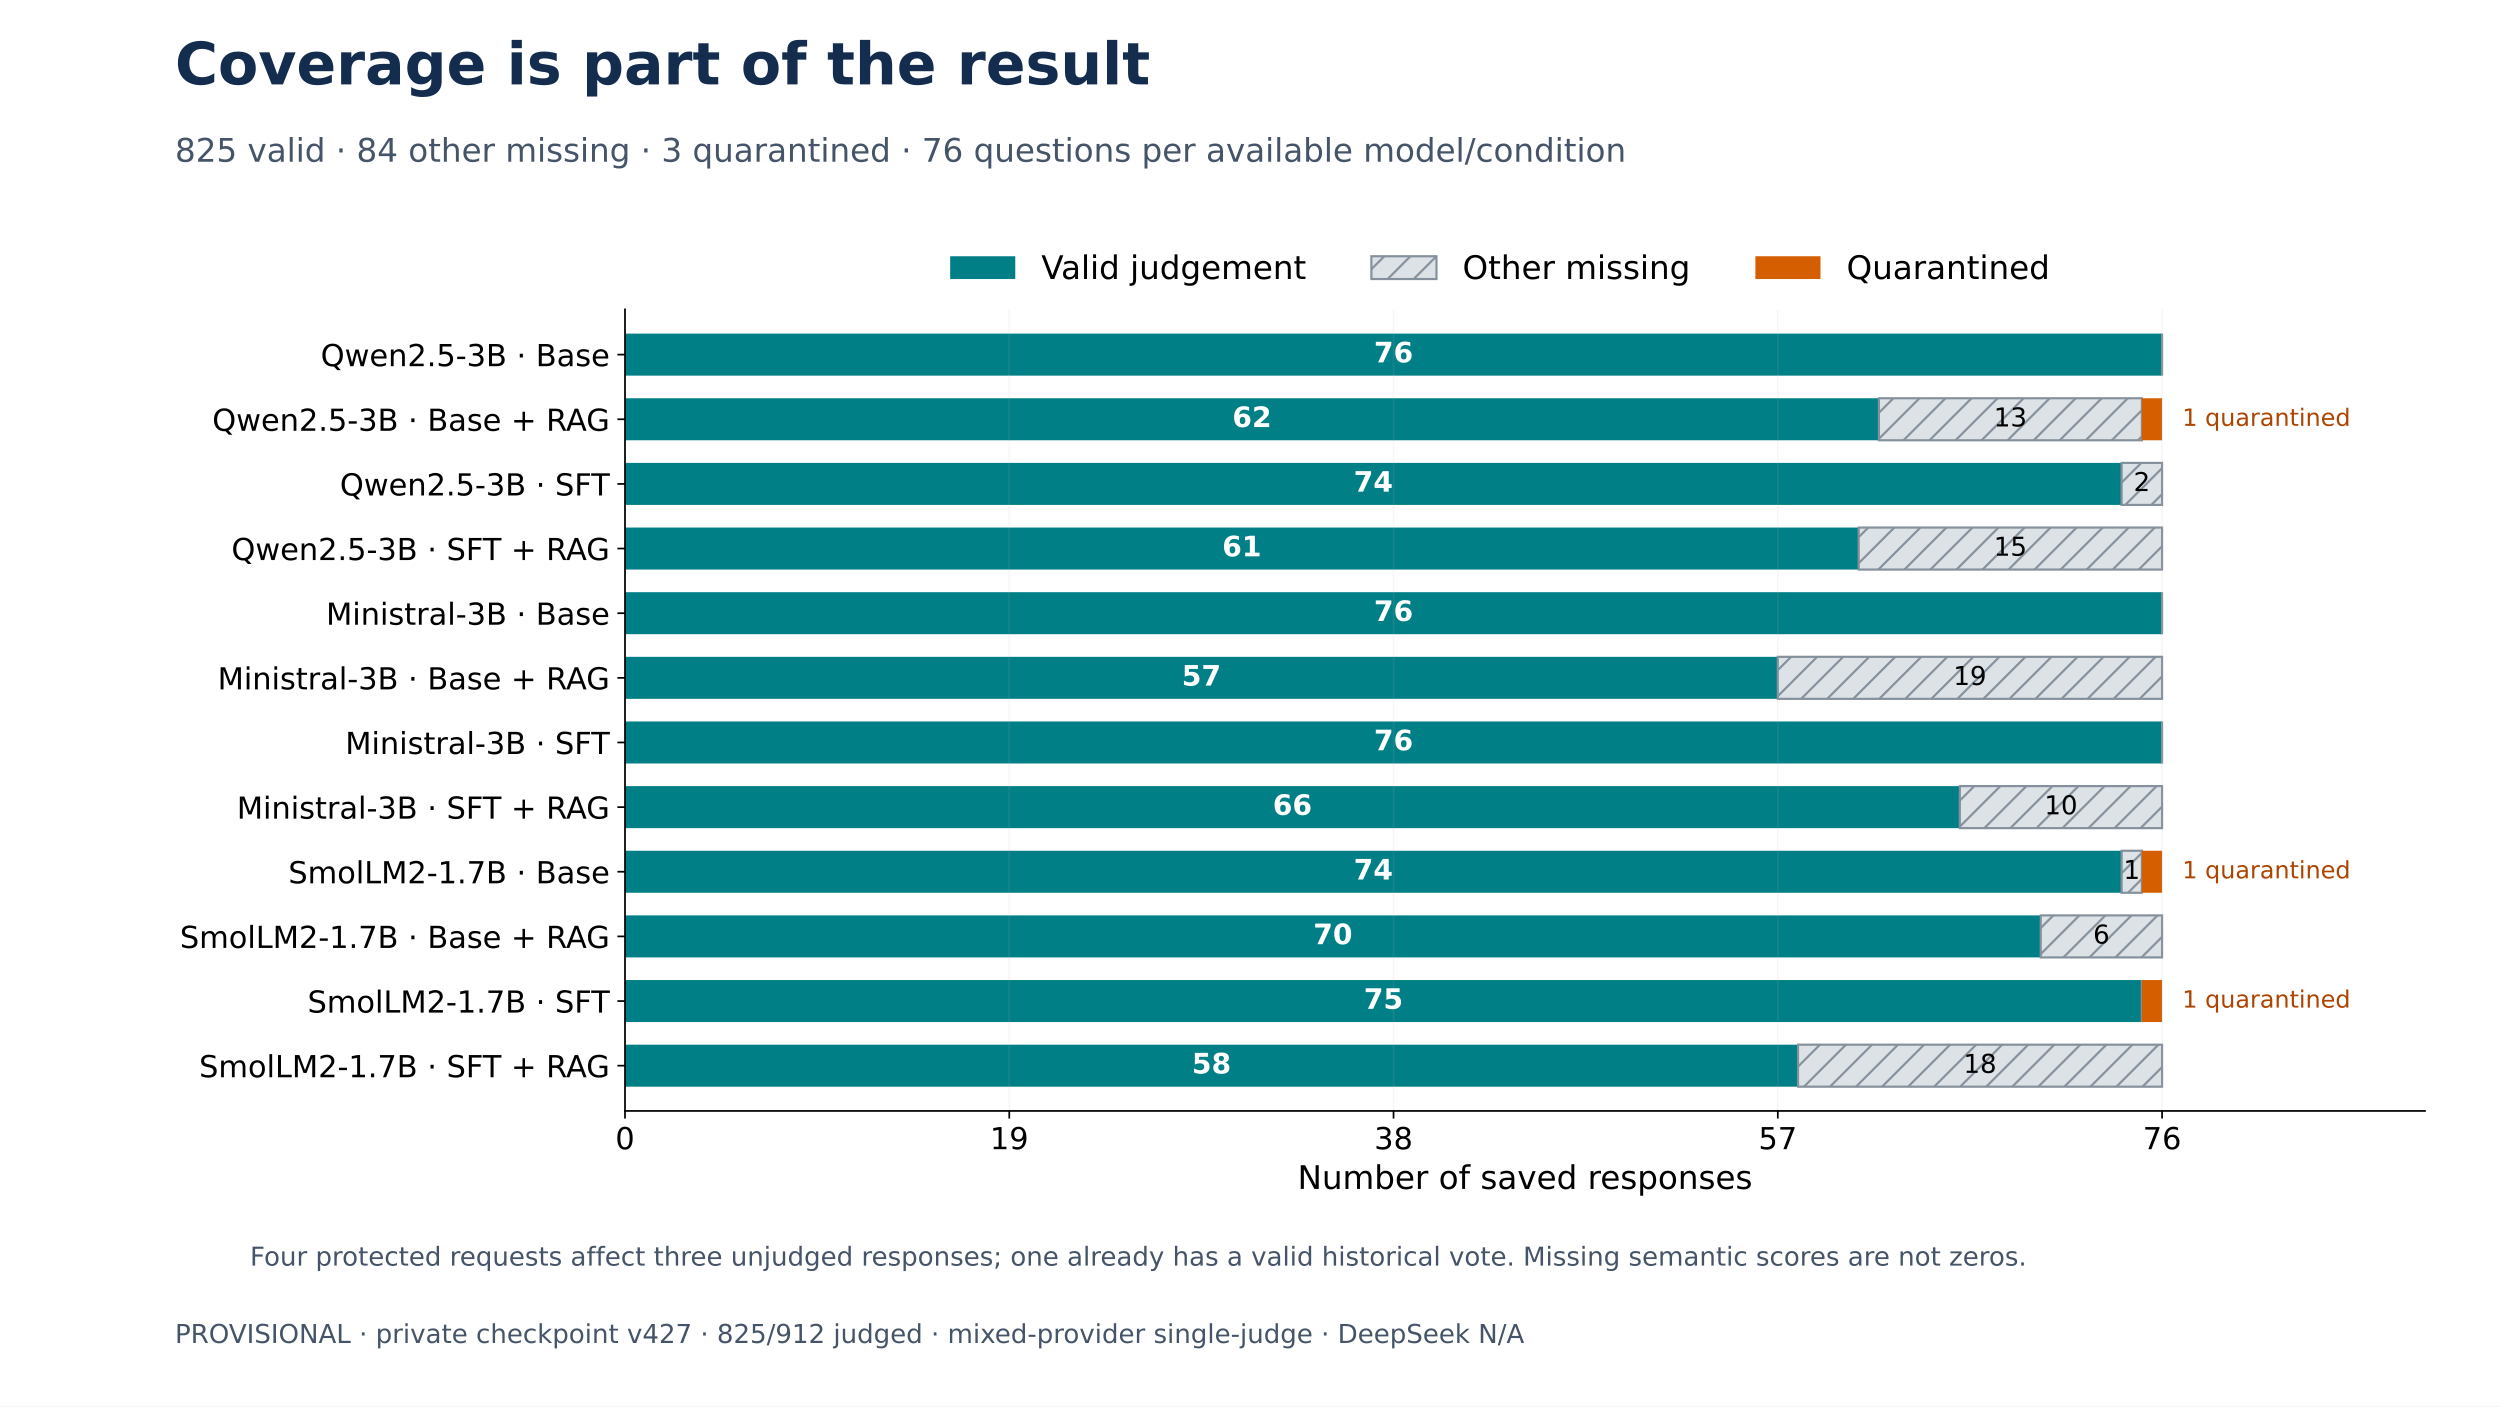
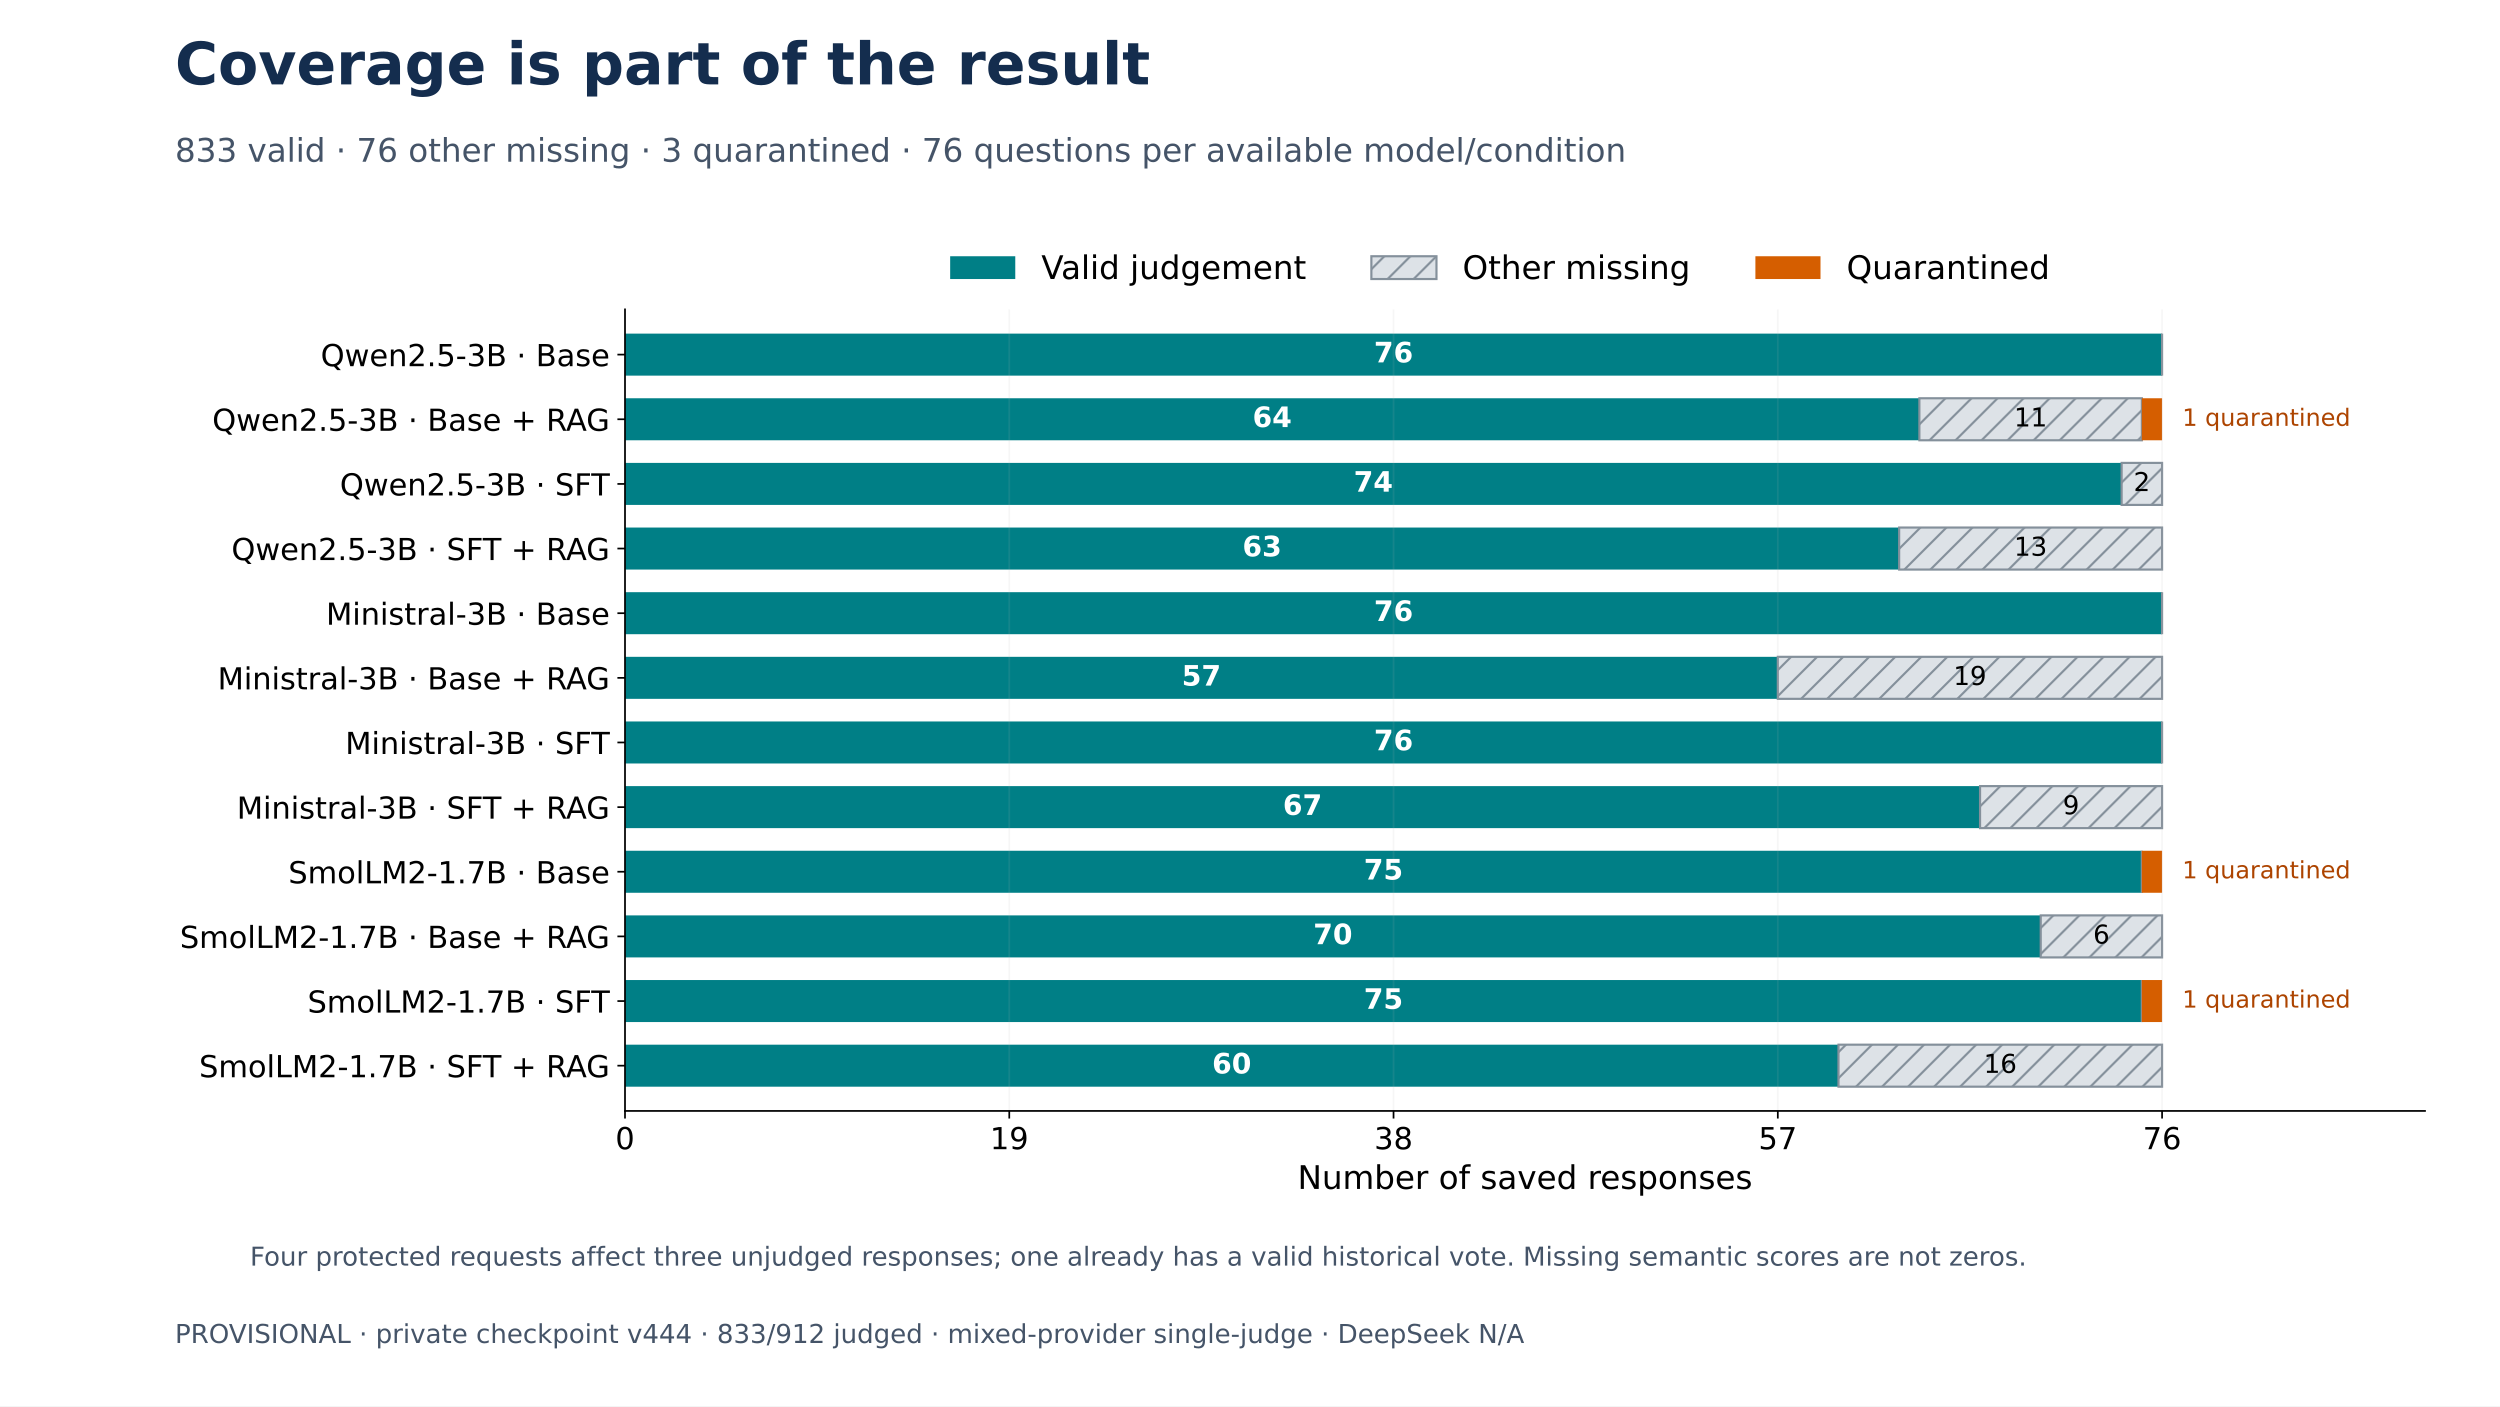
<svg xmlns="http://www.w3.org/2000/svg" xmlns:xlink="http://www.w3.org/1999/xlink" width="1152pt" height="648pt" viewBox="0 0 1152 648" version="1.1">
  <defs>
    <style type="text/css">*{stroke-linejoin: round; stroke-linecap: butt}</style>
  </defs>
  <g id="figure_1">
    <g id="patch_1">
      <path d="M 0 648  L 1152 648  L 1152 0  L 0 0  z " style="fill: #ffffff" />
    </g>
    <g id="axes_1">
      <g id="patch_2">
        <path d="M 288 511.92  L 1117.44 511.92  L 1117.44 142.56  L 288 142.56  z " style="fill: #ffffff" />
      </g>
      <g id="patch_3">
-         <path d="M 288 153.73  L 996.286 153.73  L 996.286 173.092  L 288 173.092  z " clip-path="url(#pb1cf1b9061)" style="fill: #007f86" />
+         <path d="M 288 153.73  L 996.286 153.73  L 996.286 173.092  L 288 173.092  z " clip-path="url(#pff81cdce51)" style="fill: #007f86" />
      </g>
      <g id="patch_4">
-         <path d="M 996.286 153.73  L 996.286 153.73  L 996.286 173.092  L 996.286 173.092  z " clip-path="url(#pb1cf1b9061)" style="fill: url(#h47fca01922); stroke: #84909b; stroke-linejoin: miter" />
+         <path d="M 996.286 153.73  L 996.286 153.73  L 996.286 173.092  L 996.286 173.092  z " clip-path="url(#pff81cdce51)" style="fill: url(#hf459a24f57); stroke: #84909b; stroke-linejoin: miter" />
      </g>
      <g id="patch_5">
-         <path d="M 996.286 153.73  L 996.286 153.73  L 996.286 173.092  L 996.286 173.092  z " clip-path="url(#pb1cf1b9061)" style="fill: #d55e00" />
+         <path d="M 996.286 153.73  L 996.286 153.73  L 996.286 173.092  L 996.286 173.092  z " clip-path="url(#pff81cdce51)" style="fill: #d55e00" />
      </g>
      <g id="patch_6">
-         <path d="M 288 183.517  L 865.812 183.517  L 865.812 202.879  L 288 202.879  z " clip-path="url(#pb1cf1b9061)" style="fill: #007f86" />
+         <path d="M 288 183.517  L 884.451 183.517  L 884.451 202.879  L 288 202.879  z " clip-path="url(#pff81cdce51)" style="fill: #007f86" />
      </g>
      <g id="patch_7">
-         <path d="M 865.812 183.517  L 986.966 183.517  L 986.966 202.879  L 865.812 202.879  z " clip-path="url(#pb1cf1b9061)" style="fill: url(#h47fca01922); stroke: #84909b; stroke-linejoin: miter" />
+         <path d="M 884.451 183.517  L 986.966 183.517  L 986.966 202.879  L 884.451 202.879  z " clip-path="url(#pff81cdce51)" style="fill: url(#hf459a24f57); stroke: #84909b; stroke-linejoin: miter" />
      </g>
      <g id="patch_8">
-         <path d="M 986.966 183.517  L 996.286 183.517  L 996.286 202.879  L 986.966 202.879  z " clip-path="url(#pb1cf1b9061)" style="fill: #d55e00" />
+         <path d="M 986.966 183.517  L 996.286 183.517  L 996.286 202.879  L 986.966 202.879  z " clip-path="url(#pff81cdce51)" style="fill: #d55e00" />
      </g>
      <g id="patch_9">
-         <path d="M 288 213.304  L 977.647 213.304  L 977.647 232.666  L 288 232.666  z " clip-path="url(#pb1cf1b9061)" style="fill: #007f86" />
+         <path d="M 288 213.304  L 977.647 213.304  L 977.647 232.666  L 288 232.666  z " clip-path="url(#pff81cdce51)" style="fill: #007f86" />
      </g>
      <g id="patch_10">
-         <path d="M 977.647 213.304  L 996.286 213.304  L 996.286 232.666  L 977.647 232.666  z " clip-path="url(#pb1cf1b9061)" style="fill: url(#h47fca01922); stroke: #84909b; stroke-linejoin: miter" />
+         <path d="M 977.647 213.304  L 996.286 213.304  L 996.286 232.666  L 977.647 232.666  z " clip-path="url(#pff81cdce51)" style="fill: url(#hf459a24f57); stroke: #84909b; stroke-linejoin: miter" />
      </g>
      <g id="patch_11">
-         <path d="M 996.286 213.304  L 996.286 213.304  L 996.286 232.666  L 996.286 232.666  z " clip-path="url(#pb1cf1b9061)" style="fill: #d55e00" />
+         <path d="M 996.286 213.304  L 996.286 213.304  L 996.286 232.666  L 996.286 232.666  z " clip-path="url(#pff81cdce51)" style="fill: #d55e00" />
      </g>
      <g id="patch_12">
-         <path d="M 288 243.091  L 856.493 243.091  L 856.493 262.453  L 288 262.453  z " clip-path="url(#pb1cf1b9061)" style="fill: #007f86" />
+         <path d="M 288 243.091  L 875.132 243.091  L 875.132 262.453  L 288 262.453  z " clip-path="url(#pff81cdce51)" style="fill: #007f86" />
      </g>
      <g id="patch_13">
-         <path d="M 856.493 243.091  L 996.286 243.091  L 996.286 262.453  L 856.493 262.453  z " clip-path="url(#pb1cf1b9061)" style="fill: url(#h47fca01922); stroke: #84909b; stroke-linejoin: miter" />
+         <path d="M 875.132 243.091  L 996.286 243.091  L 996.286 262.453  L 875.132 262.453  z " clip-path="url(#pff81cdce51)" style="fill: url(#hf459a24f57); stroke: #84909b; stroke-linejoin: miter" />
      </g>
      <g id="patch_14">
-         <path d="M 996.286 243.091  L 996.286 243.091  L 996.286 262.453  L 996.286 262.453  z " clip-path="url(#pb1cf1b9061)" style="fill: #d55e00" />
+         <path d="M 996.286 243.091  L 996.286 243.091  L 996.286 262.453  L 996.286 262.453  z " clip-path="url(#pff81cdce51)" style="fill: #d55e00" />
      </g>
      <g id="patch_15">
-         <path d="M 288 272.879  L 996.286 272.879  L 996.286 292.24  L 288 292.24  z " clip-path="url(#pb1cf1b9061)" style="fill: #007f86" />
+         <path d="M 288 272.879  L 996.286 272.879  L 996.286 292.24  L 288 292.24  z " clip-path="url(#pff81cdce51)" style="fill: #007f86" />
      </g>
      <g id="patch_16">
-         <path d="M 996.286 272.879  L 996.286 272.879  L 996.286 292.24  L 996.286 292.24  z " clip-path="url(#pb1cf1b9061)" style="fill: url(#h47fca01922); stroke: #84909b; stroke-linejoin: miter" />
+         <path d="M 996.286 272.879  L 996.286 272.879  L 996.286 292.24  L 996.286 292.24  z " clip-path="url(#pff81cdce51)" style="fill: url(#hf459a24f57); stroke: #84909b; stroke-linejoin: miter" />
      </g>
      <g id="patch_17">
-         <path d="M 996.286 272.879  L 996.286 272.879  L 996.286 292.24  L 996.286 292.24  z " clip-path="url(#pb1cf1b9061)" style="fill: #d55e00" />
+         <path d="M 996.286 272.879  L 996.286 272.879  L 996.286 292.24  L 996.286 292.24  z " clip-path="url(#pff81cdce51)" style="fill: #d55e00" />
      </g>
      <g id="patch_18">
-         <path d="M 288 302.666  L 819.214 302.666  L 819.214 322.027  L 288 322.027  z " clip-path="url(#pb1cf1b9061)" style="fill: #007f86" />
+         <path d="M 288 302.666  L 819.214 302.666  L 819.214 322.027  L 288 322.027  z " clip-path="url(#pff81cdce51)" style="fill: #007f86" />
      </g>
      <g id="patch_19">
-         <path d="M 819.214 302.666  L 996.286 302.666  L 996.286 322.027  L 819.214 322.027  z " clip-path="url(#pb1cf1b9061)" style="fill: url(#h47fca01922); stroke: #84909b; stroke-linejoin: miter" />
+         <path d="M 819.214 302.666  L 996.286 302.666  L 996.286 322.027  L 819.214 322.027  z " clip-path="url(#pff81cdce51)" style="fill: url(#hf459a24f57); stroke: #84909b; stroke-linejoin: miter" />
      </g>
      <g id="patch_20">
-         <path d="M 996.286 302.666  L 996.286 302.666  L 996.286 322.027  L 996.286 322.027  z " clip-path="url(#pb1cf1b9061)" style="fill: #d55e00" />
+         <path d="M 996.286 302.666  L 996.286 302.666  L 996.286 322.027  L 996.286 322.027  z " clip-path="url(#pff81cdce51)" style="fill: #d55e00" />
      </g>
      <g id="patch_21">
-         <path d="M 288 332.453  L 996.286 332.453  L 996.286 351.814  L 288 351.814  z " clip-path="url(#pb1cf1b9061)" style="fill: #007f86" />
+         <path d="M 288 332.453  L 996.286 332.453  L 996.286 351.814  L 288 351.814  z " clip-path="url(#pff81cdce51)" style="fill: #007f86" />
      </g>
      <g id="patch_22">
-         <path d="M 996.286 332.453  L 996.286 332.453  L 996.286 351.814  L 996.286 351.814  z " clip-path="url(#pb1cf1b9061)" style="fill: url(#h47fca01922); stroke: #84909b; stroke-linejoin: miter" />
+         <path d="M 996.286 332.453  L 996.286 332.453  L 996.286 351.814  L 996.286 351.814  z " clip-path="url(#pff81cdce51)" style="fill: url(#hf459a24f57); stroke: #84909b; stroke-linejoin: miter" />
      </g>
      <g id="patch_23">
-         <path d="M 996.286 332.453  L 996.286 332.453  L 996.286 351.814  L 996.286 351.814  z " clip-path="url(#pb1cf1b9061)" style="fill: #d55e00" />
+         <path d="M 996.286 332.453  L 996.286 332.453  L 996.286 351.814  L 996.286 351.814  z " clip-path="url(#pff81cdce51)" style="fill: #d55e00" />
      </g>
      <g id="patch_24">
-         <path d="M 288 362.24  L 903.09 362.24  L 903.09 381.601  L 288 381.601  z " clip-path="url(#pb1cf1b9061)" style="fill: #007f86" />
+         <path d="M 288 362.24  L 912.41 362.24  L 912.41 381.601  L 288 381.601  z " clip-path="url(#pff81cdce51)" style="fill: #007f86" />
      </g>
      <g id="patch_25">
-         <path d="M 903.09 362.24  L 996.286 362.24  L 996.286 381.601  L 903.09 381.601  z " clip-path="url(#pb1cf1b9061)" style="fill: url(#h47fca01922); stroke: #84909b; stroke-linejoin: miter" />
+         <path d="M 912.41 362.24  L 996.286 362.24  L 996.286 381.601  L 912.41 381.601  z " clip-path="url(#pff81cdce51)" style="fill: url(#hf459a24f57); stroke: #84909b; stroke-linejoin: miter" />
      </g>
      <g id="patch_26">
-         <path d="M 996.286 362.24  L 996.286 362.24  L 996.286 381.601  L 996.286 381.601  z " clip-path="url(#pb1cf1b9061)" style="fill: #d55e00" />
+         <path d="M 996.286 362.24  L 996.286 362.24  L 996.286 381.601  L 996.286 381.601  z " clip-path="url(#pff81cdce51)" style="fill: #d55e00" />
      </g>
      <g id="patch_27">
-         <path d="M 288 392.027  L 977.647 392.027  L 977.647 411.389  L 288 411.389  z " clip-path="url(#pb1cf1b9061)" style="fill: #007f86" />
+         <path d="M 288 392.027  L 986.966 392.027  L 986.966 411.389  L 288 411.389  z " clip-path="url(#pff81cdce51)" style="fill: #007f86" />
      </g>
      <g id="patch_28">
-         <path d="M 977.647 392.027  L 986.966 392.027  L 986.966 411.389  L 977.647 411.389  z " clip-path="url(#pb1cf1b9061)" style="fill: url(#h47fca01922); stroke: #84909b; stroke-linejoin: miter" />
+         <path d="M 986.966 392.027  L 986.966 392.027  L 986.966 411.389  L 986.966 411.389  z " clip-path="url(#pff81cdce51)" style="fill: url(#hf459a24f57); stroke: #84909b; stroke-linejoin: miter" />
      </g>
      <g id="patch_29">
-         <path d="M 986.966 392.027  L 996.286 392.027  L 996.286 411.389  L 986.966 411.389  z " clip-path="url(#pb1cf1b9061)" style="fill: #d55e00" />
+         <path d="M 986.966 392.027  L 996.286 392.027  L 996.286 411.389  L 986.966 411.389  z " clip-path="url(#pff81cdce51)" style="fill: #d55e00" />
      </g>
      <g id="patch_30">
-         <path d="M 288 421.814  L 940.369 421.814  L 940.369 441.176  L 288 441.176  z " clip-path="url(#pb1cf1b9061)" style="fill: #007f86" />
+         <path d="M 288 421.814  L 940.369 421.814  L 940.369 441.176  L 288 441.176  z " clip-path="url(#pff81cdce51)" style="fill: #007f86" />
      </g>
      <g id="patch_31">
-         <path d="M 940.369 421.814  L 996.286 421.814  L 996.286 441.176  L 940.369 441.176  z " clip-path="url(#pb1cf1b9061)" style="fill: url(#h47fca01922); stroke: #84909b; stroke-linejoin: miter" />
+         <path d="M 940.369 421.814  L 996.286 421.814  L 996.286 441.176  L 940.369 441.176  z " clip-path="url(#pff81cdce51)" style="fill: url(#hf459a24f57); stroke: #84909b; stroke-linejoin: miter" />
      </g>
      <g id="patch_32">
-         <path d="M 996.286 421.814  L 996.286 421.814  L 996.286 441.176  L 996.286 441.176  z " clip-path="url(#pb1cf1b9061)" style="fill: #d55e00" />
+         <path d="M 996.286 421.814  L 996.286 421.814  L 996.286 441.176  L 996.286 441.176  z " clip-path="url(#pff81cdce51)" style="fill: #d55e00" />
      </g>
      <g id="patch_33">
-         <path d="M 288 451.601  L 986.966 451.601  L 986.966 470.963  L 288 470.963  z " clip-path="url(#pb1cf1b9061)" style="fill: #007f86" />
+         <path d="M 288 451.601  L 986.966 451.601  L 986.966 470.963  L 288 470.963  z " clip-path="url(#pff81cdce51)" style="fill: #007f86" />
      </g>
      <g id="patch_34">
-         <path d="M 986.966 451.601  L 986.966 451.601  L 986.966 470.963  L 986.966 470.963  z " clip-path="url(#pb1cf1b9061)" style="fill: url(#h47fca01922); stroke: #84909b; stroke-linejoin: miter" />
+         <path d="M 986.966 451.601  L 986.966 451.601  L 986.966 470.963  L 986.966 470.963  z " clip-path="url(#pff81cdce51)" style="fill: url(#hf459a24f57); stroke: #84909b; stroke-linejoin: miter" />
      </g>
      <g id="patch_35">
-         <path d="M 986.966 451.601  L 996.286 451.601  L 996.286 470.963  L 986.966 470.963  z " clip-path="url(#pb1cf1b9061)" style="fill: #d55e00" />
+         <path d="M 986.966 451.601  L 996.286 451.601  L 996.286 470.963  L 986.966 470.963  z " clip-path="url(#pff81cdce51)" style="fill: #d55e00" />
      </g>
      <g id="patch_36">
-         <path d="M 288 481.388  L 828.534 481.388  L 828.534 500.75  L 288 500.75  z " clip-path="url(#pb1cf1b9061)" style="fill: #007f86" />
+         <path d="M 288 481.388  L 847.173 481.388  L 847.173 500.75  L 288 500.75  z " clip-path="url(#pff81cdce51)" style="fill: #007f86" />
      </g>
      <g id="patch_37">
-         <path d="M 828.534 481.388  L 996.286 481.388  L 996.286 500.75  L 828.534 500.75  z " clip-path="url(#pb1cf1b9061)" style="fill: url(#h47fca01922); stroke: #84909b; stroke-linejoin: miter" />
+         <path d="M 847.173 481.388  L 996.286 481.388  L 996.286 500.75  L 847.173 500.75  z " clip-path="url(#pff81cdce51)" style="fill: url(#hf459a24f57); stroke: #84909b; stroke-linejoin: miter" />
      </g>
      <g id="patch_38">
-         <path d="M 996.286 481.388  L 996.286 481.388  L 996.286 500.75  L 996.286 500.75  z " clip-path="url(#pb1cf1b9061)" style="fill: #d55e00" />
+         <path d="M 996.286 481.388  L 996.286 481.388  L 996.286 500.75  L 996.286 500.75  z " clip-path="url(#pff81cdce51)" style="fill: #d55e00" />
      </g>
      <g id="matplotlib.axis_1">
        <g id="xtick_1">
          <g id="line2d_1">
-             <path d="M 288 511.92  L 288 142.56  " clip-path="url(#pb1cf1b9061)" style="fill: none; stroke: #b0b0b0; stroke-opacity: 0.12; stroke-width: 0.8; stroke-linecap: square" />
+             <path d="M 288 511.92  L 288 142.56  " clip-path="url(#pff81cdce51)" style="fill: none; stroke: #b0b0b0; stroke-opacity: 0.12; stroke-width: 0.8; stroke-linecap: square" />
          </g>
          <g id="line2d_2">
            <defs>
-               <path id="m8af0986908" d="M 0 0  L 0 3.5  " style="stroke: #000000; stroke-width: 0.8" />
+               <path id="mf5cb183d66" d="M 0 0  L 0 3.5  " style="stroke: #000000; stroke-width: 0.8" />
            </defs>
            <g>
-               <use xlink:href="#m8af0986908" x="288" y="511.92" style="stroke: #000000; stroke-width: 0.8" />
+               <use xlink:href="#mf5cb183d66" x="288" y="511.92" style="stroke: #000000; stroke-width: 0.8" />
            </g>
          </g>
          <g id="text_1">
            <text style="font-size: 14px; font-family: 'DejaVu Sans'; text-anchor: middle" x="288" y="529.558" transform="rotate(-0 288 529.5578)">0</text>
          </g>
        </g>
        <g id="xtick_2">
          <g id="line2d_3">
-             <path d="M 465.071 511.92  L 465.071 142.56  " clip-path="url(#pb1cf1b9061)" style="fill: none; stroke: #b0b0b0; stroke-opacity: 0.12; stroke-width: 0.8; stroke-linecap: square" />
+             <path d="M 465.071 511.92  L 465.071 142.56  " clip-path="url(#pff81cdce51)" style="fill: none; stroke: #b0b0b0; stroke-opacity: 0.12; stroke-width: 0.8; stroke-linecap: square" />
          </g>
          <g id="line2d_4">
            <g>
-               <use xlink:href="#m8af0986908" x="465.071" y="511.92" style="stroke: #000000; stroke-width: 0.8" />
+               <use xlink:href="#mf5cb183d66" x="465.071" y="511.92" style="stroke: #000000; stroke-width: 0.8" />
            </g>
          </g>
          <g id="text_2">
            <text style="font-size: 14px; font-family: 'DejaVu Sans'; text-anchor: middle" x="465.071" y="529.558" transform="rotate(-0 465.0715 529.5578)">19</text>
          </g>
        </g>
        <g id="xtick_3">
          <g id="line2d_5">
-             <path d="M 642.143 511.92  L 642.143 142.56  " clip-path="url(#pb1cf1b9061)" style="fill: none; stroke: #b0b0b0; stroke-opacity: 0.12; stroke-width: 0.8; stroke-linecap: square" />
+             <path d="M 642.143 511.92  L 642.143 142.56  " clip-path="url(#pff81cdce51)" style="fill: none; stroke: #b0b0b0; stroke-opacity: 0.12; stroke-width: 0.8; stroke-linecap: square" />
          </g>
          <g id="line2d_6">
            <g>
-               <use xlink:href="#m8af0986908" x="642.143" y="511.92" style="stroke: #000000; stroke-width: 0.8" />
+               <use xlink:href="#mf5cb183d66" x="642.143" y="511.92" style="stroke: #000000; stroke-width: 0.8" />
            </g>
          </g>
          <g id="text_3">
            <text style="font-size: 14px; font-family: 'DejaVu Sans'; text-anchor: middle" x="642.143" y="529.558" transform="rotate(-0 642.1429 529.5578)">38</text>
          </g>
        </g>
        <g id="xtick_4">
          <g id="line2d_7">
-             <path d="M 819.214 511.92  L 819.214 142.56  " clip-path="url(#pb1cf1b9061)" style="fill: none; stroke: #b0b0b0; stroke-opacity: 0.12; stroke-width: 0.8; stroke-linecap: square" />
+             <path d="M 819.214 511.92  L 819.214 142.56  " clip-path="url(#pff81cdce51)" style="fill: none; stroke: #b0b0b0; stroke-opacity: 0.12; stroke-width: 0.8; stroke-linecap: square" />
          </g>
          <g id="line2d_8">
            <g>
-               <use xlink:href="#m8af0986908" x="819.214" y="511.92" style="stroke: #000000; stroke-width: 0.8" />
+               <use xlink:href="#mf5cb183d66" x="819.214" y="511.92" style="stroke: #000000; stroke-width: 0.8" />
            </g>
          </g>
          <g id="text_4">
            <text style="font-size: 14px; font-family: 'DejaVu Sans'; text-anchor: middle" x="819.214" y="529.558" transform="rotate(-0 819.2144 529.5578)">57</text>
          </g>
        </g>
        <g id="xtick_5">
          <g id="line2d_9">
-             <path d="M 996.286 511.92  L 996.286 142.56  " clip-path="url(#pb1cf1b9061)" style="fill: none; stroke: #b0b0b0; stroke-opacity: 0.12; stroke-width: 0.8; stroke-linecap: square" />
+             <path d="M 996.286 511.92  L 996.286 142.56  " clip-path="url(#pff81cdce51)" style="fill: none; stroke: #b0b0b0; stroke-opacity: 0.12; stroke-width: 0.8; stroke-linecap: square" />
          </g>
          <g id="line2d_10">
            <g>
-               <use xlink:href="#m8af0986908" x="996.286" y="511.92" style="stroke: #000000; stroke-width: 0.8" />
+               <use xlink:href="#mf5cb183d66" x="996.286" y="511.92" style="stroke: #000000; stroke-width: 0.8" />
            </g>
          </g>
          <g id="text_5">
            <text style="font-size: 14px; font-family: 'DejaVu Sans'; text-anchor: middle" x="996.286" y="529.558" transform="rotate(-0 996.2858 529.5578)">76</text>
          </g>
        </g>
        <g id="text_6">
          <text style="font-size: 15px; font-family: 'DejaVu Sans'; text-anchor: middle" x="702.72" y="547.867" transform="rotate(-0 702.72 547.867)">Number of saved responses</text>
        </g>
      </g>
      <g id="matplotlib.axis_2">
        <g id="ytick_1">
          <g id="line2d_11">
            <defs>
-               <path id="m3c4338e402" d="M 0 0  L -3.5 0  " style="stroke: #000000; stroke-width: 0.8" />
+               <path id="md836a5e82e" d="M 0 0  L -3.5 0  " style="stroke: #000000; stroke-width: 0.8" />
            </defs>
            <g>
-               <use xlink:href="#m3c4338e402" x="288" y="163.411" style="stroke: #000000; stroke-width: 0.8" />
+               <use xlink:href="#md836a5e82e" x="288" y="163.411" style="stroke: #000000; stroke-width: 0.8" />
            </g>
          </g>
          <g id="text_7">
            <text style="font-size: 14px; font-family: 'DejaVu Sans'; text-anchor: end" x="281" y="168.73" transform="rotate(-0 281 168.7299)">Qwen2.5-3B · Base</text>
          </g>
        </g>
        <g id="ytick_2">
          <g id="line2d_12">
            <g>
-               <use xlink:href="#m3c4338e402" x="288" y="193.198" style="stroke: #000000; stroke-width: 0.8" />
+               <use xlink:href="#md836a5e82e" x="288" y="193.198" style="stroke: #000000; stroke-width: 0.8" />
            </g>
          </g>
          <g id="text_8">
            <text style="font-size: 14px; font-family: 'DejaVu Sans'; text-anchor: end" x="281" y="198.517" transform="rotate(-0 281 198.517)">Qwen2.5-3B · Base + RAG</text>
          </g>
        </g>
        <g id="ytick_3">
          <g id="line2d_13">
            <g>
-               <use xlink:href="#m3c4338e402" x="288" y="222.985" style="stroke: #000000; stroke-width: 0.8" />
+               <use xlink:href="#md836a5e82e" x="288" y="222.985" style="stroke: #000000; stroke-width: 0.8" />
            </g>
          </g>
          <g id="text_9">
            <text style="font-size: 14px; font-family: 'DejaVu Sans'; text-anchor: end" x="281" y="228.304" transform="rotate(-0 281 228.3041)">Qwen2.5-3B · SFT</text>
          </g>
        </g>
        <g id="ytick_4">
          <g id="line2d_14">
            <g>
-               <use xlink:href="#m3c4338e402" x="288" y="252.772" style="stroke: #000000; stroke-width: 0.8" />
+               <use xlink:href="#md836a5e82e" x="288" y="252.772" style="stroke: #000000; stroke-width: 0.8" />
            </g>
          </g>
          <g id="text_10">
            <text style="font-size: 14px; font-family: 'DejaVu Sans'; text-anchor: end" x="281" y="258.091" transform="rotate(-0 281 258.0912)">Qwen2.5-3B · SFT + RAG</text>
          </g>
        </g>
        <g id="ytick_5">
          <g id="line2d_15">
            <g>
-               <use xlink:href="#m3c4338e402" x="288" y="282.559" style="stroke: #000000; stroke-width: 0.8" />
+               <use xlink:href="#md836a5e82e" x="288" y="282.559" style="stroke: #000000; stroke-width: 0.8" />
            </g>
          </g>
          <g id="text_11">
            <text style="font-size: 14px; font-family: 'DejaVu Sans'; text-anchor: end" x="281" y="287.878" transform="rotate(-0 281 287.8783)">Ministral-3B · Base</text>
          </g>
        </g>
        <g id="ytick_6">
          <g id="line2d_16">
            <g>
-               <use xlink:href="#m3c4338e402" x="288" y="312.346" style="stroke: #000000; stroke-width: 0.8" />
+               <use xlink:href="#md836a5e82e" x="288" y="312.346" style="stroke: #000000; stroke-width: 0.8" />
            </g>
          </g>
          <g id="text_12">
            <text style="font-size: 14px; font-family: 'DejaVu Sans'; text-anchor: end" x="281" y="317.665" transform="rotate(-0 281 317.6654)">Ministral-3B · Base + RAG</text>
          </g>
        </g>
        <g id="ytick_7">
          <g id="line2d_17">
            <g>
-               <use xlink:href="#m3c4338e402" x="288" y="342.134" style="stroke: #000000; stroke-width: 0.8" />
+               <use xlink:href="#md836a5e82e" x="288" y="342.134" style="stroke: #000000; stroke-width: 0.8" />
            </g>
          </g>
          <g id="text_13">
            <text style="font-size: 14px; font-family: 'DejaVu Sans'; text-anchor: end" x="281" y="347.452" transform="rotate(-0 281 347.4525)">Ministral-3B · SFT</text>
          </g>
        </g>
        <g id="ytick_8">
          <g id="line2d_18">
            <g>
-               <use xlink:href="#m3c4338e402" x="288" y="371.921" style="stroke: #000000; stroke-width: 0.8" />
+               <use xlink:href="#md836a5e82e" x="288" y="371.921" style="stroke: #000000; stroke-width: 0.8" />
            </g>
          </g>
          <g id="text_14">
            <text style="font-size: 14px; font-family: 'DejaVu Sans'; text-anchor: end" x="281" y="377.24" transform="rotate(-0 281 377.2396)">Ministral-3B · SFT + RAG</text>
          </g>
        </g>
        <g id="ytick_9">
          <g id="line2d_19">
            <g>
-               <use xlink:href="#m3c4338e402" x="288" y="401.708" style="stroke: #000000; stroke-width: 0.8" />
+               <use xlink:href="#md836a5e82e" x="288" y="401.708" style="stroke: #000000; stroke-width: 0.8" />
            </g>
          </g>
          <g id="text_15">
            <text style="font-size: 14px; font-family: 'DejaVu Sans'; text-anchor: end" x="281" y="407.027" transform="rotate(-0 281 407.0266)">SmolLM2-1.7B · Base</text>
          </g>
        </g>
        <g id="ytick_10">
          <g id="line2d_20">
            <g>
-               <use xlink:href="#m3c4338e402" x="288" y="431.495" style="stroke: #000000; stroke-width: 0.8" />
+               <use xlink:href="#md836a5e82e" x="288" y="431.495" style="stroke: #000000; stroke-width: 0.8" />
            </g>
          </g>
          <g id="text_16">
            <text style="font-size: 14px; font-family: 'DejaVu Sans'; text-anchor: end" x="281" y="436.814" transform="rotate(-0 281 436.8137)">SmolLM2-1.7B · Base + RAG</text>
          </g>
        </g>
        <g id="ytick_11">
          <g id="line2d_21">
            <g>
-               <use xlink:href="#m3c4338e402" x="288" y="461.282" style="stroke: #000000; stroke-width: 0.8" />
+               <use xlink:href="#md836a5e82e" x="288" y="461.282" style="stroke: #000000; stroke-width: 0.8" />
            </g>
          </g>
          <g id="text_17">
            <text style="font-size: 14px; font-family: 'DejaVu Sans'; text-anchor: end" x="281" y="466.601" transform="rotate(-0 281 466.6008)">SmolLM2-1.7B · SFT</text>
          </g>
        </g>
        <g id="ytick_12">
          <g id="line2d_22">
            <g>
-               <use xlink:href="#m3c4338e402" x="288" y="491.069" style="stroke: #000000; stroke-width: 0.8" />
+               <use xlink:href="#md836a5e82e" x="288" y="491.069" style="stroke: #000000; stroke-width: 0.8" />
            </g>
          </g>
          <g id="text_18">
            <text style="font-size: 14px; font-family: 'DejaVu Sans'; text-anchor: end" x="281" y="496.388" transform="rotate(-0 281 496.3879)">SmolLM2-1.7B · SFT + RAG</text>
          </g>
        </g>
      </g>
      <g id="patch_39">
        <path d="M 288 511.92  L 288 142.56  " style="fill: none; stroke: #000000; stroke-width: 0.8; stroke-linejoin: miter; stroke-linecap: square" />
      </g>
      <g id="patch_40">
        <path d="M 288 511.92  L 1117.44 511.92  " style="fill: none; stroke: #000000; stroke-width: 0.8; stroke-linejoin: miter; stroke-linecap: square" />
      </g>
      <g id="text_19">
        <text style="font-weight: 700; font-size: 13px; font-family: 'DejaVu Sans'; text-anchor: middle; fill: #ffffff" x="642.143" y="166.998" transform="rotate(-0 642.1429 166.9982)">76</text>
      </g>
      <g id="text_20">
-         <text style="font-weight: 700; font-size: 13px; font-family: 'DejaVu Sans'; text-anchor: middle; fill: #ffffff" x="576.906" y="196.785" transform="rotate(-0 576.9061 196.7853)">62</text>
+         <text style="font-weight: 700; font-size: 13px; font-family: 'DejaVu Sans'; text-anchor: middle; fill: #ffffff" x="586.226" y="196.785" transform="rotate(-0 586.2256 196.7853)">64</text>
      </g>
      <g id="text_21">
-         <text style="font-size: 12px; font-family: 'DejaVu Sans'; text-anchor: middle" x="926.389" y="196.509" transform="rotate(-0 926.3892 196.5093)">13</text>
+         <text style="font-size: 12px; font-family: 'DejaVu Sans'; text-anchor: middle" x="935.709" y="196.509" transform="rotate(-0 935.7088 196.5093)">11</text>
      </g>
      <g id="text_22">
        <text style="font-size: 11px; font-family: 'DejaVu Sans'; text-anchor: start; fill: #ad4400" x="1005.605" y="196.233" transform="rotate(-0 1005.605 196.2334)">1 quarantined</text>
      </g>
      <g id="text_23">
        <text style="font-weight: 700; font-size: 13px; font-family: 'DejaVu Sans'; text-anchor: middle; fill: #ffffff" x="632.823" y="226.572" transform="rotate(-0 632.8234 226.5723)">74</text>
      </g>
      <g id="text_24">
        <text style="font-size: 12px; font-family: 'DejaVu Sans'; text-anchor: middle" x="986.966" y="226.296" transform="rotate(-0 986.9663 226.2964)">2</text>
      </g>
      <g id="text_25">
-         <text style="font-weight: 700; font-size: 13px; font-family: 'DejaVu Sans'; text-anchor: middle; fill: #ffffff" x="572.246" y="256.359" transform="rotate(-0 572.2463 256.3594)">61</text>
+         <text style="font-weight: 700; font-size: 13px; font-family: 'DejaVu Sans'; text-anchor: middle; fill: #ffffff" x="581.566" y="256.359" transform="rotate(-0 581.5658 256.3594)">63</text>
      </g>
      <g id="text_26">
-         <text style="font-size: 12px; font-family: 'DejaVu Sans'; text-anchor: middle" x="926.389" y="256.084" transform="rotate(-0 926.3892 256.0835)">15</text>
+         <text style="font-size: 12px; font-family: 'DejaVu Sans'; text-anchor: middle" x="935.709" y="256.084" transform="rotate(-0 935.7088 256.0835)">13</text>
      </g>
      <g id="text_27">
        <text style="font-weight: 700; font-size: 13px; font-family: 'DejaVu Sans'; text-anchor: middle; fill: #ffffff" x="642.143" y="286.147" transform="rotate(-0 642.1429 286.1465)">76</text>
      </g>
      <g id="text_28">
        <text style="font-weight: 700; font-size: 13px; font-family: 'DejaVu Sans'; text-anchor: middle; fill: #ffffff" x="553.607" y="315.934" transform="rotate(-0 553.6072 315.9336)">57</text>
      </g>
      <g id="text_29">
        <text style="font-size: 12px; font-family: 'DejaVu Sans'; text-anchor: middle" x="907.75" y="315.658" transform="rotate(-0 907.7501 315.6577)">19</text>
      </g>
      <g id="text_30">
        <text style="font-weight: 700; font-size: 13px; font-family: 'DejaVu Sans'; text-anchor: middle; fill: #ffffff" x="642.143" y="345.721" transform="rotate(-0 642.1429 345.7207)">76</text>
      </g>
      <g id="text_31">
-         <text style="font-weight: 700; font-size: 13px; font-family: 'DejaVu Sans'; text-anchor: middle; fill: #ffffff" x="595.545" y="375.508" transform="rotate(-0 595.5452 375.5078)">66</text>
+         <text style="font-weight: 700; font-size: 13px; font-family: 'DejaVu Sans'; text-anchor: middle; fill: #ffffff" x="600.205" y="375.508" transform="rotate(-0 600.2049 375.5078)">67</text>
      </g>
      <g id="text_32">
-         <text style="font-size: 12px; font-family: 'DejaVu Sans'; text-anchor: middle" x="949.688" y="375.232" transform="rotate(-0 949.6881 375.2319)">10</text>
+         <text style="font-size: 12px; font-family: 'DejaVu Sans'; text-anchor: middle" x="954.348" y="375.232" transform="rotate(-0 954.3479 375.2319)">9</text>
      </g>
      <g id="text_33">
-         <text style="font-weight: 700; font-size: 13px; font-family: 'DejaVu Sans'; text-anchor: middle; fill: #ffffff" x="632.823" y="405.295" transform="rotate(-0 632.8234 405.2949)">74</text>
+         <text style="font-weight: 700; font-size: 13px; font-family: 'DejaVu Sans'; text-anchor: middle; fill: #ffffff" x="637.483" y="405.295" transform="rotate(-0 637.4831 405.2949)">75</text>
      </g>
      <g id="text_34">
-         <text style="font-size: 12px; font-family: 'DejaVu Sans'; text-anchor: middle" x="982.307" y="405.019" transform="rotate(-0 982.3065 405.019)">1</text>
+         <text style="font-size: 11px; font-family: 'DejaVu Sans'; text-anchor: start; fill: #ad4400" x="1005.605" y="404.743" transform="rotate(-0 1005.605 404.7431)">1 quarantined</text>
      </g>
      <g id="text_35">
-         <text style="font-size: 11px; font-family: 'DejaVu Sans'; text-anchor: start; fill: #ad4400" x="1005.605" y="404.743" transform="rotate(-0 1005.605 404.7431)">1 quarantined</text>
+         <text style="font-weight: 700; font-size: 13px; font-family: 'DejaVu Sans'; text-anchor: middle; fill: #ffffff" x="614.184" y="435.082" transform="rotate(-0 614.1843 435.082)">70</text>
      </g>
      <g id="text_36">
-         <text style="font-weight: 700; font-size: 13px; font-family: 'DejaVu Sans'; text-anchor: middle; fill: #ffffff" x="614.184" y="435.082" transform="rotate(-0 614.1843 435.082)">70</text>
+         <text style="font-size: 12px; font-family: 'DejaVu Sans'; text-anchor: middle" x="968.327" y="434.806" transform="rotate(-0 968.3272 434.8061)">6</text>
      </g>
      <g id="text_37">
-         <text style="font-size: 12px; font-family: 'DejaVu Sans'; text-anchor: middle" x="968.327" y="434.806" transform="rotate(-0 968.3272 434.8061)">6</text>
+         <text style="font-weight: 700; font-size: 13px; font-family: 'DejaVu Sans'; text-anchor: middle; fill: #ffffff" x="637.483" y="464.869" transform="rotate(-0 637.4831 464.8691)">75</text>
      </g>
      <g id="text_38">
-         <text style="font-weight: 700; font-size: 13px; font-family: 'DejaVu Sans'; text-anchor: middle; fill: #ffffff" x="637.483" y="464.869" transform="rotate(-0 637.4831 464.8691)">75</text>
+         <text style="font-size: 11px; font-family: 'DejaVu Sans'; text-anchor: start; fill: #ad4400" x="1005.605" y="464.317" transform="rotate(-0 1005.605 464.3172)">1 quarantined</text>
      </g>
      <g id="text_39">
-         <text style="font-size: 11px; font-family: 'DejaVu Sans'; text-anchor: start; fill: #ad4400" x="1005.605" y="464.317" transform="rotate(-0 1005.605 464.3172)">1 quarantined</text>
+         <text style="font-weight: 700; font-size: 13px; font-family: 'DejaVu Sans'; text-anchor: middle; fill: #ffffff" x="567.587" y="494.656" transform="rotate(-0 567.5865 494.6562)">60</text>
      </g>
      <g id="text_40">
-         <text style="font-weight: 700; font-size: 13px; font-family: 'DejaVu Sans'; text-anchor: middle; fill: #ffffff" x="558.267" y="494.656" transform="rotate(-0 558.267 494.6562)">58</text>
-       </g>
-       <g id="text_41">
-         <text style="font-size: 12px; font-family: 'DejaVu Sans'; text-anchor: middle" x="912.41" y="494.38" transform="rotate(-0 912.4099 494.3803)">18</text>
-       </g>
+         <text style="font-size: 12px; font-family: 'DejaVu Sans'; text-anchor: middle" x="921.729" y="494.38" transform="rotate(-0 921.7294 494.3803)">16</text>
+       </g>
+     </g>
+     <g id="text_41">
+       <text style="font-weight: 700; font-size: 27px; font-family: 'DejaVu Sans'; text-anchor: start; fill: #142d4e" x="80.64" y="38.88" transform="rotate(-0 80.64 38.88)">Coverage is part of the result</text>
    </g>
    <g id="text_42">
-       <text style="font-weight: 700; font-size: 27px; font-family: 'DejaVu Sans'; text-anchor: start; fill: #142d4e" x="80.64" y="38.88" transform="rotate(-0 80.64 38.88)">Coverage is part of the result</text>
+       <text style="font-size: 15px; font-family: 'DejaVu Sans'; text-anchor: start; fill: #455468" x="80.64" y="74.52" transform="rotate(-0 80.64 74.52)">833 valid · 76 other missing · 3 quarantined · 76 questions per available model/condition</text>
    </g>
    <g id="text_43">
-       <text style="font-size: 15px; font-family: 'DejaVu Sans'; text-anchor: start; fill: #455468" x="80.64" y="74.52" transform="rotate(-0 80.64 74.52)">825 valid · 84 other missing · 3 quarantined · 76 questions per available model/condition</text>
+       <text style="font-size: 12px; font-family: 'DejaVu Sans'; text-anchor: start; fill: #455468" x="80.64" y="618.84" transform="rotate(-0 80.64 618.84)">PROVISIONAL · private checkpoint v444 · 833/912 judged · mixed-provider single-judge · DeepSeek N/A</text>
    </g>
    <g id="text_44">
-       <text style="font-size: 12px; font-family: 'DejaVu Sans'; text-anchor: start; fill: #455468" x="80.64" y="618.84" transform="rotate(-0 80.64 618.84)">PROVISIONAL · private checkpoint v427 · 825/912 judged · mixed-provider single-judge · DeepSeek N/A</text>
-     </g>
-     <g id="text_45">
      <text style="font-size: 12px; font-family: 'DejaVu Sans'; text-anchor: start; fill: #455468" x="115.2" y="583.2" transform="rotate(-0 115.2 583.2)">Four protected requests affect three unjudged responses; one already has a valid historical vote. Missing semantic scores are not zeros.</text>
    </g>
    <g id="legend_1">
      <g id="patch_41">
        <path d="M 437.836 128.578  L 467.836 128.578  L 467.836 118.078  L 437.836 118.078  z " style="fill: #007f86" />
      </g>
+       <g id="text_45">
+         <text style="font-size: 15px; font-family: 'DejaVu Sans'; text-anchor: start" x="479.836" y="128.578" transform="rotate(-0 479.8359 128.5777)">Valid judgement</text>
+       </g>
+       <g id="patch_42">
+         <path d="M 631.927 128.578  L 661.927 128.578  L 661.927 118.078  L 631.927 118.078  z " style="fill: url(#hf459a24f57); stroke: #84909b; stroke-linejoin: miter" />
+       </g>
      <g id="text_46">
-         <text style="font-size: 15px; font-family: 'DejaVu Sans'; text-anchor: start" x="479.836" y="128.578" transform="rotate(-0 479.8359 128.5777)">Valid judgement</text>
-       </g>
-       <g id="patch_42">
-         <path d="M 631.927 128.578  L 661.927 128.578  L 661.927 118.078  L 631.927 118.078  z " style="fill: url(#h47fca01922); stroke: #84909b; stroke-linejoin: miter" />
-       </g>
-       <g id="text_47">
        <text style="font-size: 15px; font-family: 'DejaVu Sans'; text-anchor: start" x="673.927" y="128.578" transform="rotate(-0 673.9266 128.5777)">Other missing</text>
      </g>
      <g id="patch_43">
        <path d="M 808.887 128.578  L 838.887 128.578  L 838.887 118.078  L 808.887 118.078  z " style="fill: #d55e00" />
      </g>
-       <g id="text_48">
+       <g id="text_47">
        <text style="font-size: 15px; font-family: 'DejaVu Sans'; text-anchor: start" x="850.887" y="128.578" transform="rotate(-0 850.8867 128.5777)">Quarantined</text>
      </g>
    </g>
  </g>
  <defs>
-     <clipPath id="pb1cf1b9061">
+     <clipPath id="pff81cdce51">
      <rect x="288" y="142.56" width="829.44" height="369.36" />
    </clipPath>
  </defs>
  <defs>
-     <pattern id="h47fca01922" patternUnits="userSpaceOnUse" x="0" y="0" width="72" height="72">
+     <pattern id="hf459a24f57" patternUnits="userSpaceOnUse" x="0" y="0" width="72" height="72">
      <rect x="0" y="0" width="73" height="73" fill="#dde2e7" />
      <path d="M -36 36  L 36 -36  M -30 42  L 42 -30  M -24 48  L 48 -24  M -18 54  L 54 -18  M -12 60  L 60 -12  M -6 66  L 66 -6  M 0 72  L 72 0  M 6 78  L 78 6  M 12 84  L 84 12  M 18 90  L 90 18  M 24 96  L 96 24  M 30 102  L 102 30  M 36 108  L 108 36  " style="fill: #84909b; stroke: #84909b; stroke-width: 1.0; stroke-linecap: butt; stroke-linejoin: miter" />
    </pattern>
  </defs>
</svg>
